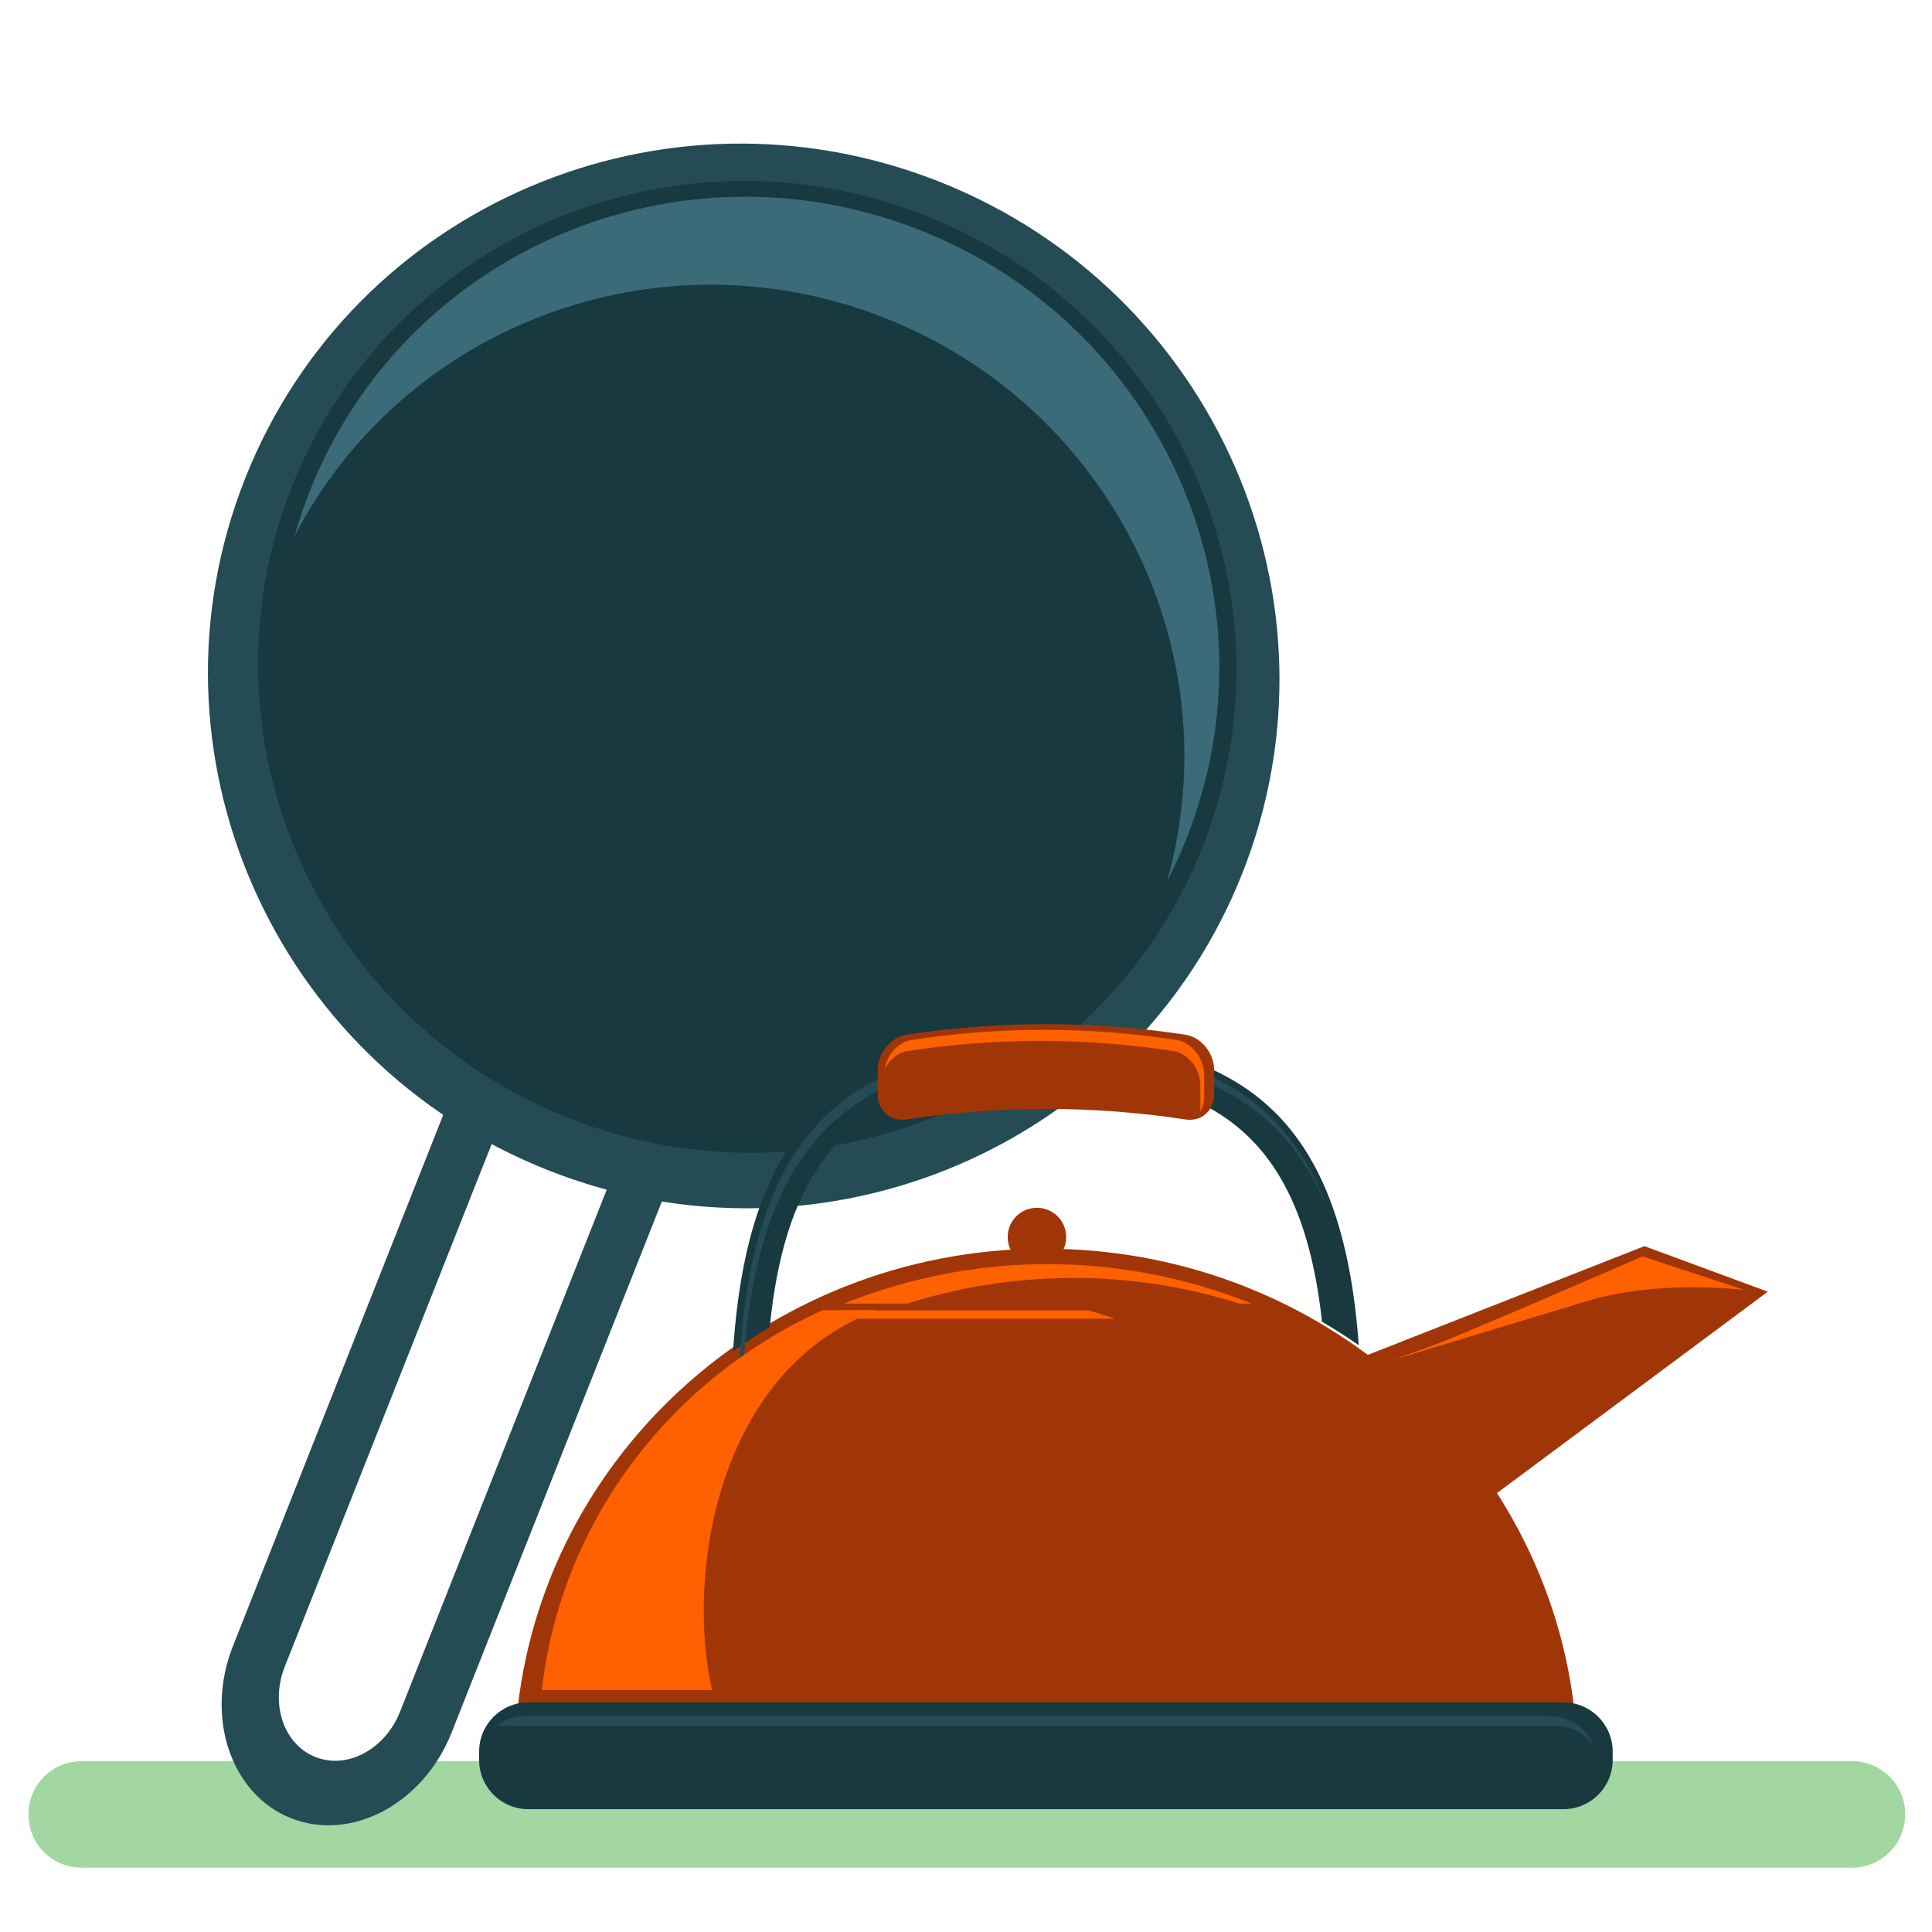
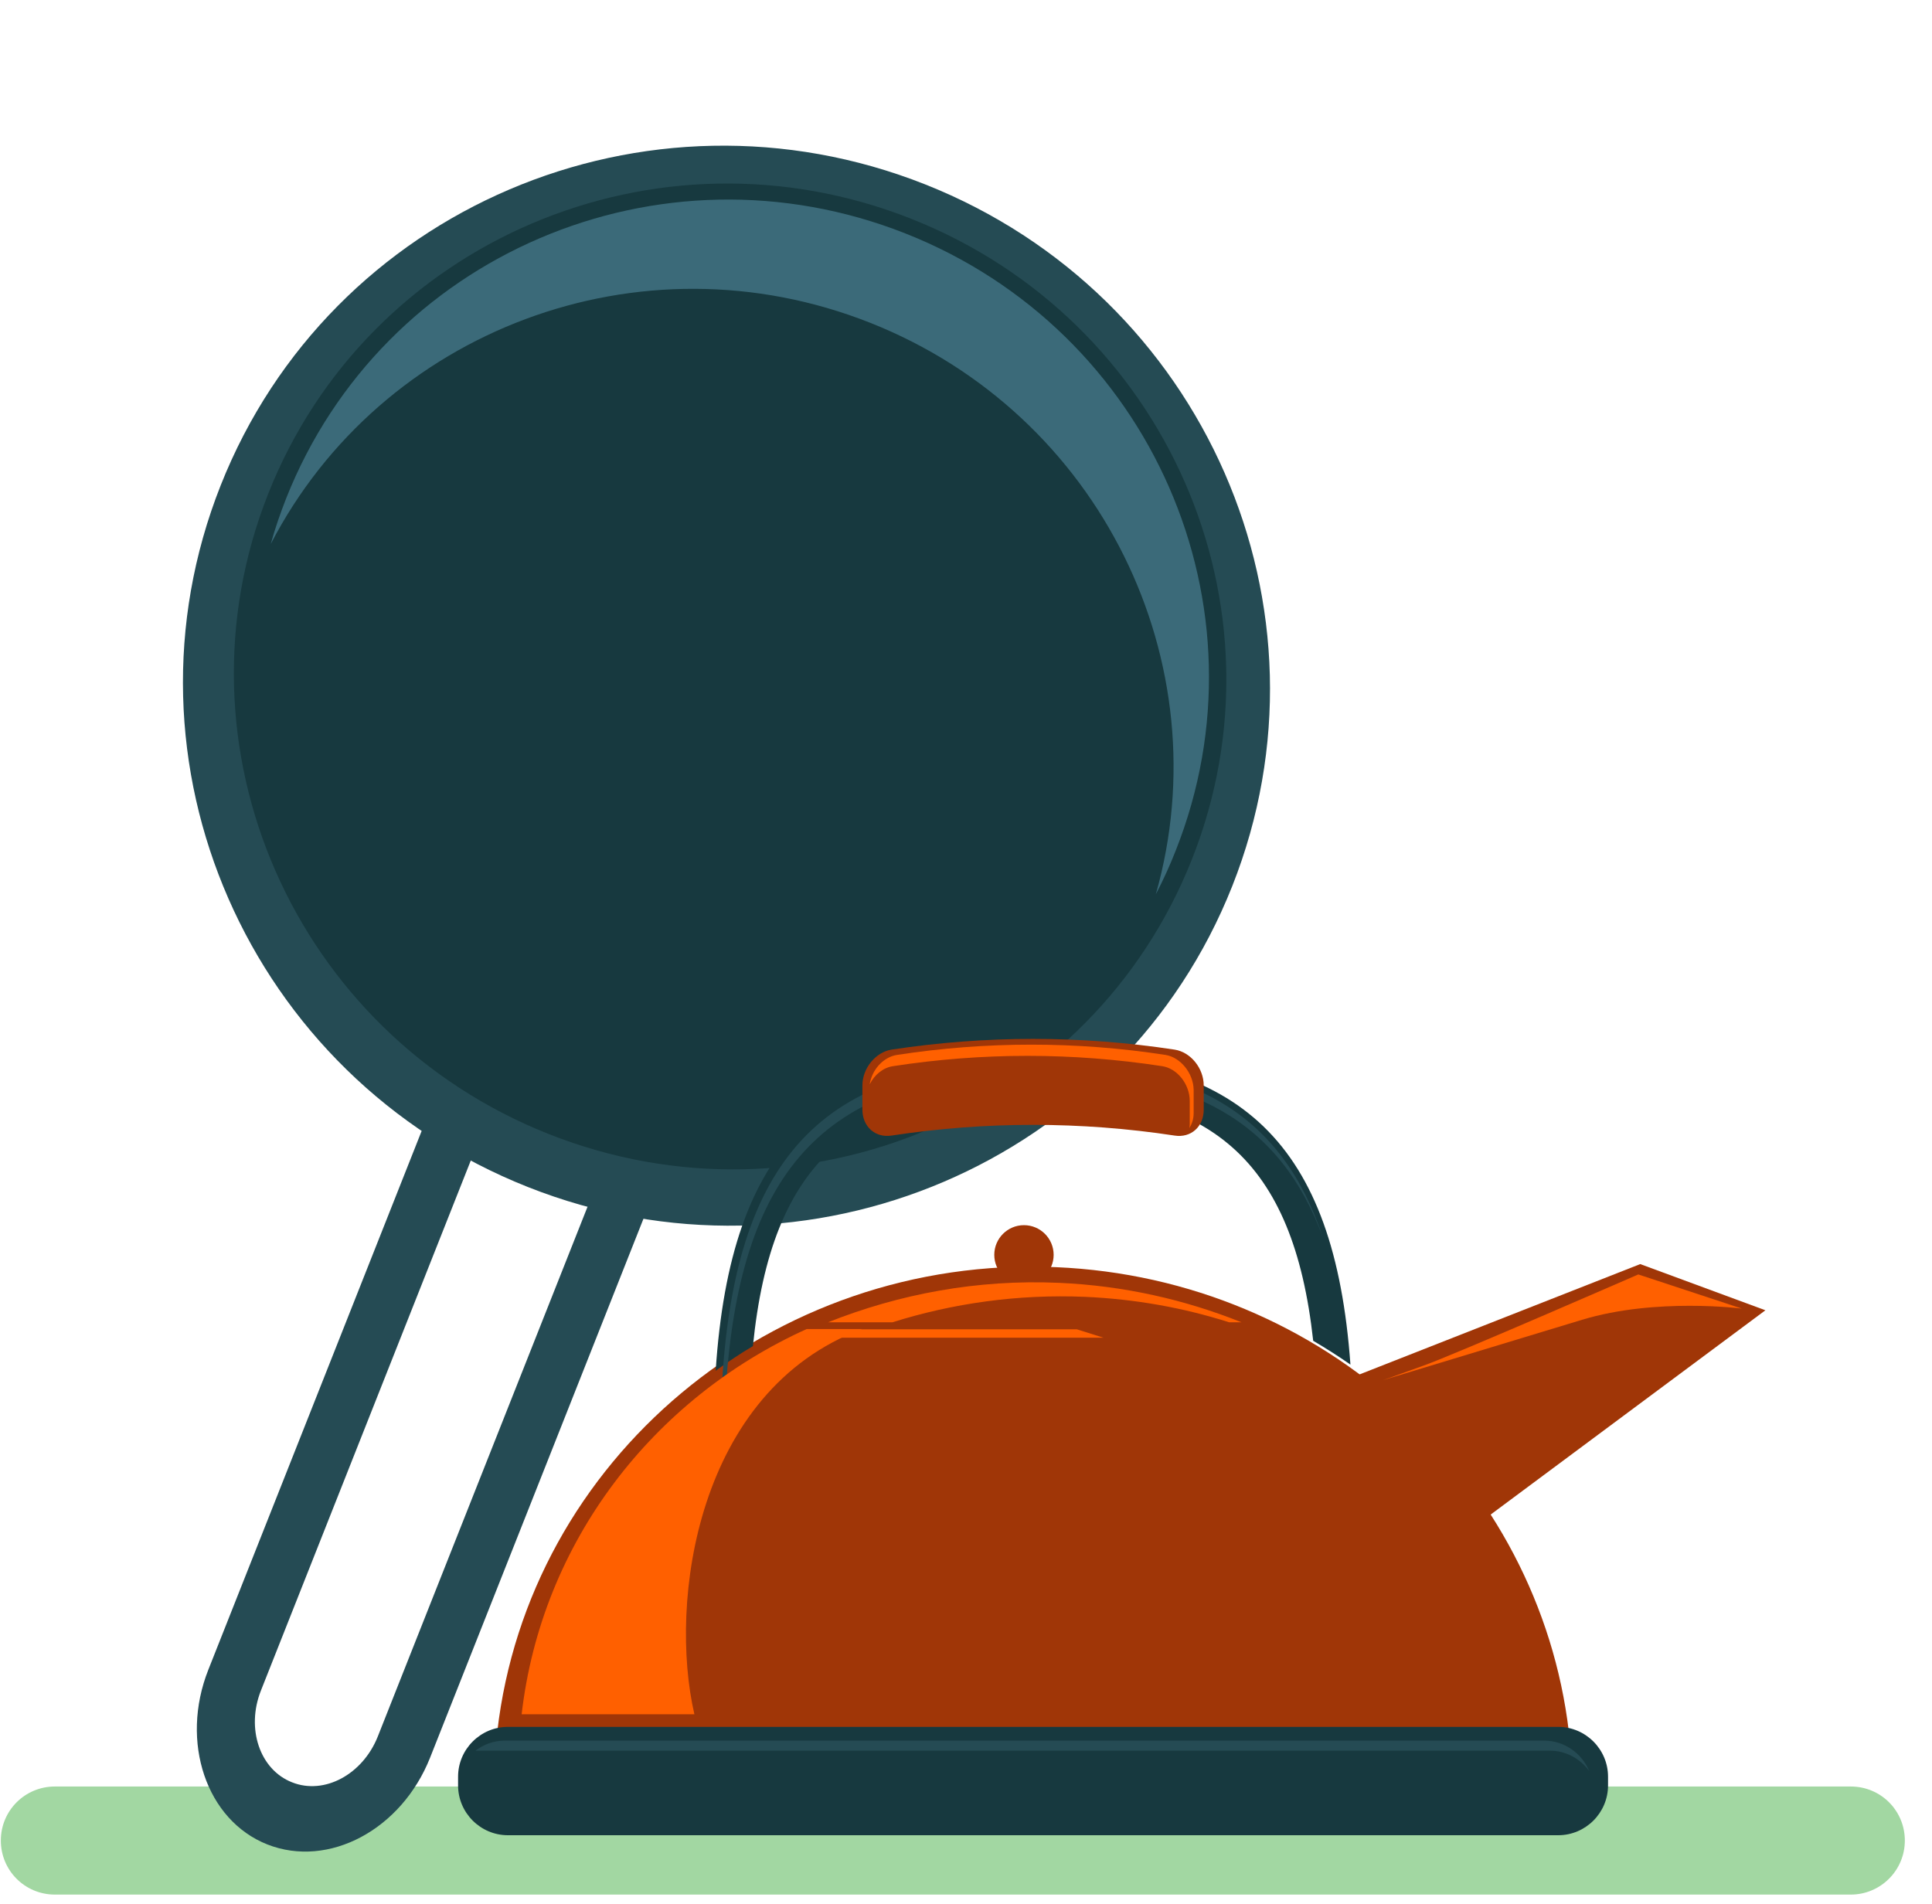
- <svg xmlns="http://www.w3.org/2000/svg" version="1.1" id="Layer_5" x="0px" y="0px" viewBox="0 0 70 70" style="enable-background:new 0 0 70 70;" xml:space="preserve">
-   <style type="text/css">
- 	.st0{fill:#A2D7A2;}
- 	.st1{fill:#254B54;}
- 	.st2{fill:#17393F;}
- 	.st3{fill:#3B6A79;}
- 	.st4{fill:#A03607;}
- 	.st5{fill:#FF6000;}
- </style>
-   <g>
-     <path class="st0" d="M67.1,67.67H2.96c-1.07,0-1.93-0.86-1.93-1.93l0,0c0-1.07,0.86-1.93,1.93-1.93H67.1   c1.07,0,1.93,0.86,1.93,1.93l0,0C69.03,66.81,68.16,67.67,67.1,67.67z" />
-     <g>
-       <g>
-         <path class="st1" d="M10.55,65.88c-2.18-0.86-3.13-3.66-2.11-6.24l7.72-19.5c1.02-2.57,3.63-3.97,5.81-3.1     c2.18,0.86,3.13,3.66,2.11,6.24l-7.72,19.5C15.34,65.35,12.74,66.74,10.55,65.88z M21.1,39.25c-1.15-0.46-2.52,0.28-3.06,1.63     l-7.72,19.5c-0.54,1.36-0.04,2.83,1.11,3.28c1.15,0.46,2.52-0.28,3.06-1.63l7.72-19.5C22.75,41.18,22.25,39.71,21.1,39.25z" />
-       </g>
-       <ellipse transform="matrix(0.3683 -0.9297 0.9297 0.3683 -5.7483 40.5265)" class="st1" cx="26.95" cy="24.49" rx="19.26" ry="19.43" />
-       <ellipse transform="matrix(0.3683 -0.9297 0.9297 0.3683 -5.3602 40.4398)" class="st2" cx="27.08" cy="24.16" rx="17.58" ry="17.74" />
-       <path class="st3" d="M32.08,11.53c8.23,3.26,12.54,12.15,10.2,20.41c0.26-0.5,0.5-1.02,0.71-1.56c3.45-8.7-0.87-18.57-9.65-22.04    S14.67,9.1,11.22,17.8c-0.21,0.54-0.4,1.08-0.55,1.63C14.62,11.8,23.85,8.27,32.08,11.53z" />
-     </g>
-     <g>
-       <path class="st4" d="M57.03,61.85c-1.07-9-8.73-16.18-18.32-16.59c-10.17-0.44-18.83,6.89-19.95,16.59H57.03z" />
-       <polyline class="st4" points="47.7,49.82 59.58,45.15 64.05,46.8 53.05,54.98   " />
-       <g>
-         <g>
-           <path class="st2" d="M37.9,38.93c6.36,0,9.29,2.5,10,8.96c0.46,0.27,0.9,0.55,1.33,0.85c-0.57-7.9-3.9-11.06-11.33-11.06      c-7.5,0-10.81,3.22-11.34,11.28c0.43-0.31,0.87-0.61,1.33-0.88C28.55,41.48,31.48,38.93,37.9,38.93z" />
-         </g>
-         <g>
-           <path class="st1" d="M38.08,38.28c5.45,0,8.65,1.76,10.17,5.93c-1.46-4.42-4.68-6.29-10.29-6.29c-7.38,0-10.64,3.22-11.16,11.28      c0.05-0.04,0.11-0.07,0.16-0.11C27.58,41.39,30.85,38.28,38.08,38.28z" />
-         </g>
-         <g>
-           <path class="st4" d="M42.95,40.56c-3.35-0.51-6.76-0.51-10.11,0c-0.58,0.09-1.04-0.32-1.04-0.93c0-0.29,0-0.58,0-0.86      c0-0.61,0.47-1.19,1.04-1.28c3.35-0.51,6.76-0.51,10.11,0c0.58,0.09,1.04,0.67,1.04,1.28c0,0.29,0,0.58,0,0.86      C43.99,40.25,43.53,40.65,42.95,40.56z" />
-           <path class="st5" d="M42.63,37.68c-3.18-0.49-6.41-0.49-9.6,0c-0.49,0.08-0.89,0.53-0.97,1.05c0.17-0.34,0.48-0.6,0.84-0.65      c3.18-0.49,6.41-0.49,9.6,0c0.55,0.08,0.99,0.65,0.99,1.24c0,0.28,0,0.56,0,0.84c0,0.05-0.01,0.09-0.01,0.13      c0.09-0.15,0.15-0.32,0.15-0.53c0-0.28,0-0.56,0-0.84C43.62,38.34,43.17,37.77,42.63,37.68z" />
-         </g>
-       </g>
-       <path class="st5" d="M50.38,49.3c0.02,0,1.38-0.5,1.45-0.52c1.08-0.38,7.68-3.26,7.68-3.26l3.7,1.22c0,0-3.07-0.4-5.71,0.4" />
-       <circle class="st4" cx="37.57" cy="44.82" r="1.06" />
-       <polyline class="st5" points="29.29,47.78 40.41,47.78 39.46,47.48 30.66,47.48   " />
-       <g>
-         <path class="st5" d="M39.75,46.32c1.8,0.08,3.52,0.39,5.15,0.91h0.44c-2.02-0.81-4.21-1.31-6.52-1.41     c-2.92-0.13-5.71,0.4-8.25,1.41h2.3C35.03,46.55,37.35,46.22,39.75,46.32z" />
-         <path class="st5" d="M29.81,47.47c-5.48,2.48-9.47,7.6-10.18,13.76h6.17c-0.93-4.02,0.08-11.56,5.99-13.76H29.81z" />
-       </g>
-       <path class="st2" d="M56.65,65.55H19.14c-0.98,0-1.78-0.8-1.78-1.78v-0.31c0-0.98,0.8-1.78,1.78-1.78h37.51    c0.98,0,1.78,0.8,1.78,1.78v0.31C58.43,64.75,57.63,65.55,56.65,65.55z" />
-       <g>
-         <path class="st1" d="M56.14,62.17H19.03c-0.4,0-0.76,0.14-1.05,0.36h38.37c0.58,0,1.09,0.29,1.41,0.73     C57.49,62.62,56.87,62.17,56.14,62.17z" />
-       </g>
-     </g>
-   </g>
+ <svg xmlns="http://www.w3.org/2000/svg" width="69" height="68" viewBox="0 0 69 68" fill="none">
+   <path d="M66.1 67.67H1.96C0.89 67.67 0.03 66.81 0.03 65.74C0.03 64.67 0.89 63.81 1.96 63.81H66.1C67.17 63.81 68.03 64.67 68.03 65.74C68.03 66.81 67.16 67.67 66.1 67.67Z" fill="#A2D7A2" />
+   <path d="M9.55 65.88C7.37 65.02 6.42 62.22 7.44 59.64L15.16 40.14C16.18 37.57 18.79 36.17 20.97 37.04C23.15 37.9 24.1 40.7 23.08 43.28L15.36 62.78C14.34 65.35 11.74 66.74 9.55 65.88ZM20.1 39.25C18.95 38.79 17.58 39.53 17.04 40.88L9.32 60.38C8.78 61.74 9.28 63.21 10.43 63.66C11.58 64.12 12.95 63.38 13.49 62.03L21.21 42.53C21.75 41.18 21.25 39.71 20.1 39.25Z" fill="#254B54" />
+   <path d="M44.01 31.647C47.927 21.758 43.016 10.537 33.039 6.585C23.063 2.633 11.799 7.445 7.882 17.335C3.964 27.224 8.876 38.445 18.852 42.397C28.829 46.349 40.092 41.536 44.01 31.647Z" fill="#254B54" />
+   <path d="M42.568 30.695C46.144 21.669 41.658 11.426 32.55 7.817C23.441 4.209 13.158 8.601 9.582 17.628C6.006 26.655 10.491 36.897 19.6 40.506C28.709 44.114 38.992 39.722 42.568 30.695Z" fill="#17393F" />
+   <path d="M31.08 11.53C39.31 14.79 43.62 23.68 41.28 31.94C41.54 31.44 41.78 30.92 41.99 30.38C45.44 21.68 41.12 11.81 32.34 8.34C23.56 4.87 13.67 9.1 10.22 17.8C10.01 18.34 9.82 18.88 9.67 19.43C13.62 11.8 22.85 8.27 31.08 11.53Z" fill="#3B6A79" />
+   <path d="M56.03 61.85C54.96 52.85 47.3 45.67 37.71 45.26C27.54 44.82 18.88 52.15 17.76 61.85H56.03Z" fill="#A03607" />
+   <path d="M46.7 49.82L58.58 45.15L63.05 46.8L52.05 54.98" fill="#A03607" />
+   <path d="M36.9 38.93C43.26 38.93 46.19 41.43 46.9 47.89C47.36 48.16 47.8 48.44 48.23 48.74C47.66 40.84 44.33 37.68 36.9 37.68C29.4 37.68 26.09 40.9 25.56 48.96C25.99 48.65 26.43 48.35 26.89 48.08C27.55 41.48 30.48 38.93 36.9 38.93Z" fill="#17393F" />
+   <path d="M37.08 38.28C42.53 38.28 45.73 40.04 47.25 44.21C45.79 39.79 42.57 37.92 36.96 37.92C29.58 37.92 26.32 41.14 25.8 49.2C25.85 49.16 25.91 49.13 25.96 49.09C26.58 41.39 29.85 38.28 37.08 38.28Z" fill="#254B54" />
+   <path d="M41.95 40.56C38.6 40.05 35.19 40.05 31.84 40.56C31.26 40.65 30.8 40.24 30.8 39.63C30.8 39.34 30.8 39.05 30.8 38.77C30.8 38.16 31.27 37.58 31.84 37.49C35.19 36.98 38.6 36.98 41.95 37.49C42.53 37.58 42.99 38.16 42.99 38.77C42.99 39.06 42.99 39.35 42.99 39.63C42.99 40.25 42.53 40.65 41.95 40.56Z" fill="#A03607" />
+   <path d="M41.63 37.68C38.45 37.19 35.22 37.19 32.03 37.68C31.54 37.76 31.14 38.21 31.06 38.73C31.23 38.39 31.54 38.13 31.9 38.08C35.08 37.59 38.31 37.59 41.5 38.08C42.05 38.16 42.49 38.73 42.49 39.32C42.49 39.6 42.49 39.88 42.49 40.16C42.49 40.21 42.48 40.25 42.48 40.29C42.57 40.14 42.63 39.97 42.63 39.76C42.63 39.48 42.63 39.2 42.63 38.92C42.62 38.34 42.17 37.77 41.63 37.68Z" fill="#FF6000" />
+   <path d="M49.38 49.3C49.4 49.3 50.76 48.8 50.83 48.78C51.91 48.4 58.51 45.52 58.51 45.52L62.21 46.74C62.21 46.74 59.14 46.34 56.5 47.14" fill="#FF6000" />
+   <path d="M36.57 45.88C37.155 45.88 37.63 45.405 37.63 44.82C37.63 44.235 37.155 43.76 36.57 43.76C35.985 43.76 35.51 44.235 35.51 44.82C35.51 45.405 35.985 45.88 36.57 45.88Z" fill="#A03607" />
+   <path d="M28.29 47.78H39.41L38.46 47.48H29.66" fill="#FF6000" />
+   <path d="M38.75 46.32C40.55 46.4 42.27 46.71 43.9 47.23H44.34C42.32 46.42 40.13 45.92 37.82 45.82C34.9 45.69 32.11 46.22 29.57 47.23H31.87C34.03 46.55 36.35 46.22 38.75 46.32Z" fill="#FF6000" />
+   <path d="M28.81 47.47C23.33 49.95 19.34 55.07 18.63 61.23H24.8C23.87 57.21 24.88 49.67 30.79 47.47H28.81Z" fill="#FF6000" />
+   <path d="M55.65 65.55H18.14C17.16 65.55 16.36 64.75 16.36 63.77V63.46C16.36 62.48 17.16 61.68 18.14 61.68H55.65C56.63 61.68 57.43 62.48 57.43 63.46V63.77C57.43 64.75 56.63 65.55 55.65 65.55Z" fill="#17393F" />
+   <path d="M55.14 62.17H18.03C17.63 62.17 17.27 62.31 16.98 62.53H55.35C55.93 62.53 56.44 62.82 56.76 63.26C56.49 62.62 55.87 62.17 55.14 62.17Z" fill="#254B54" />
</svg>
